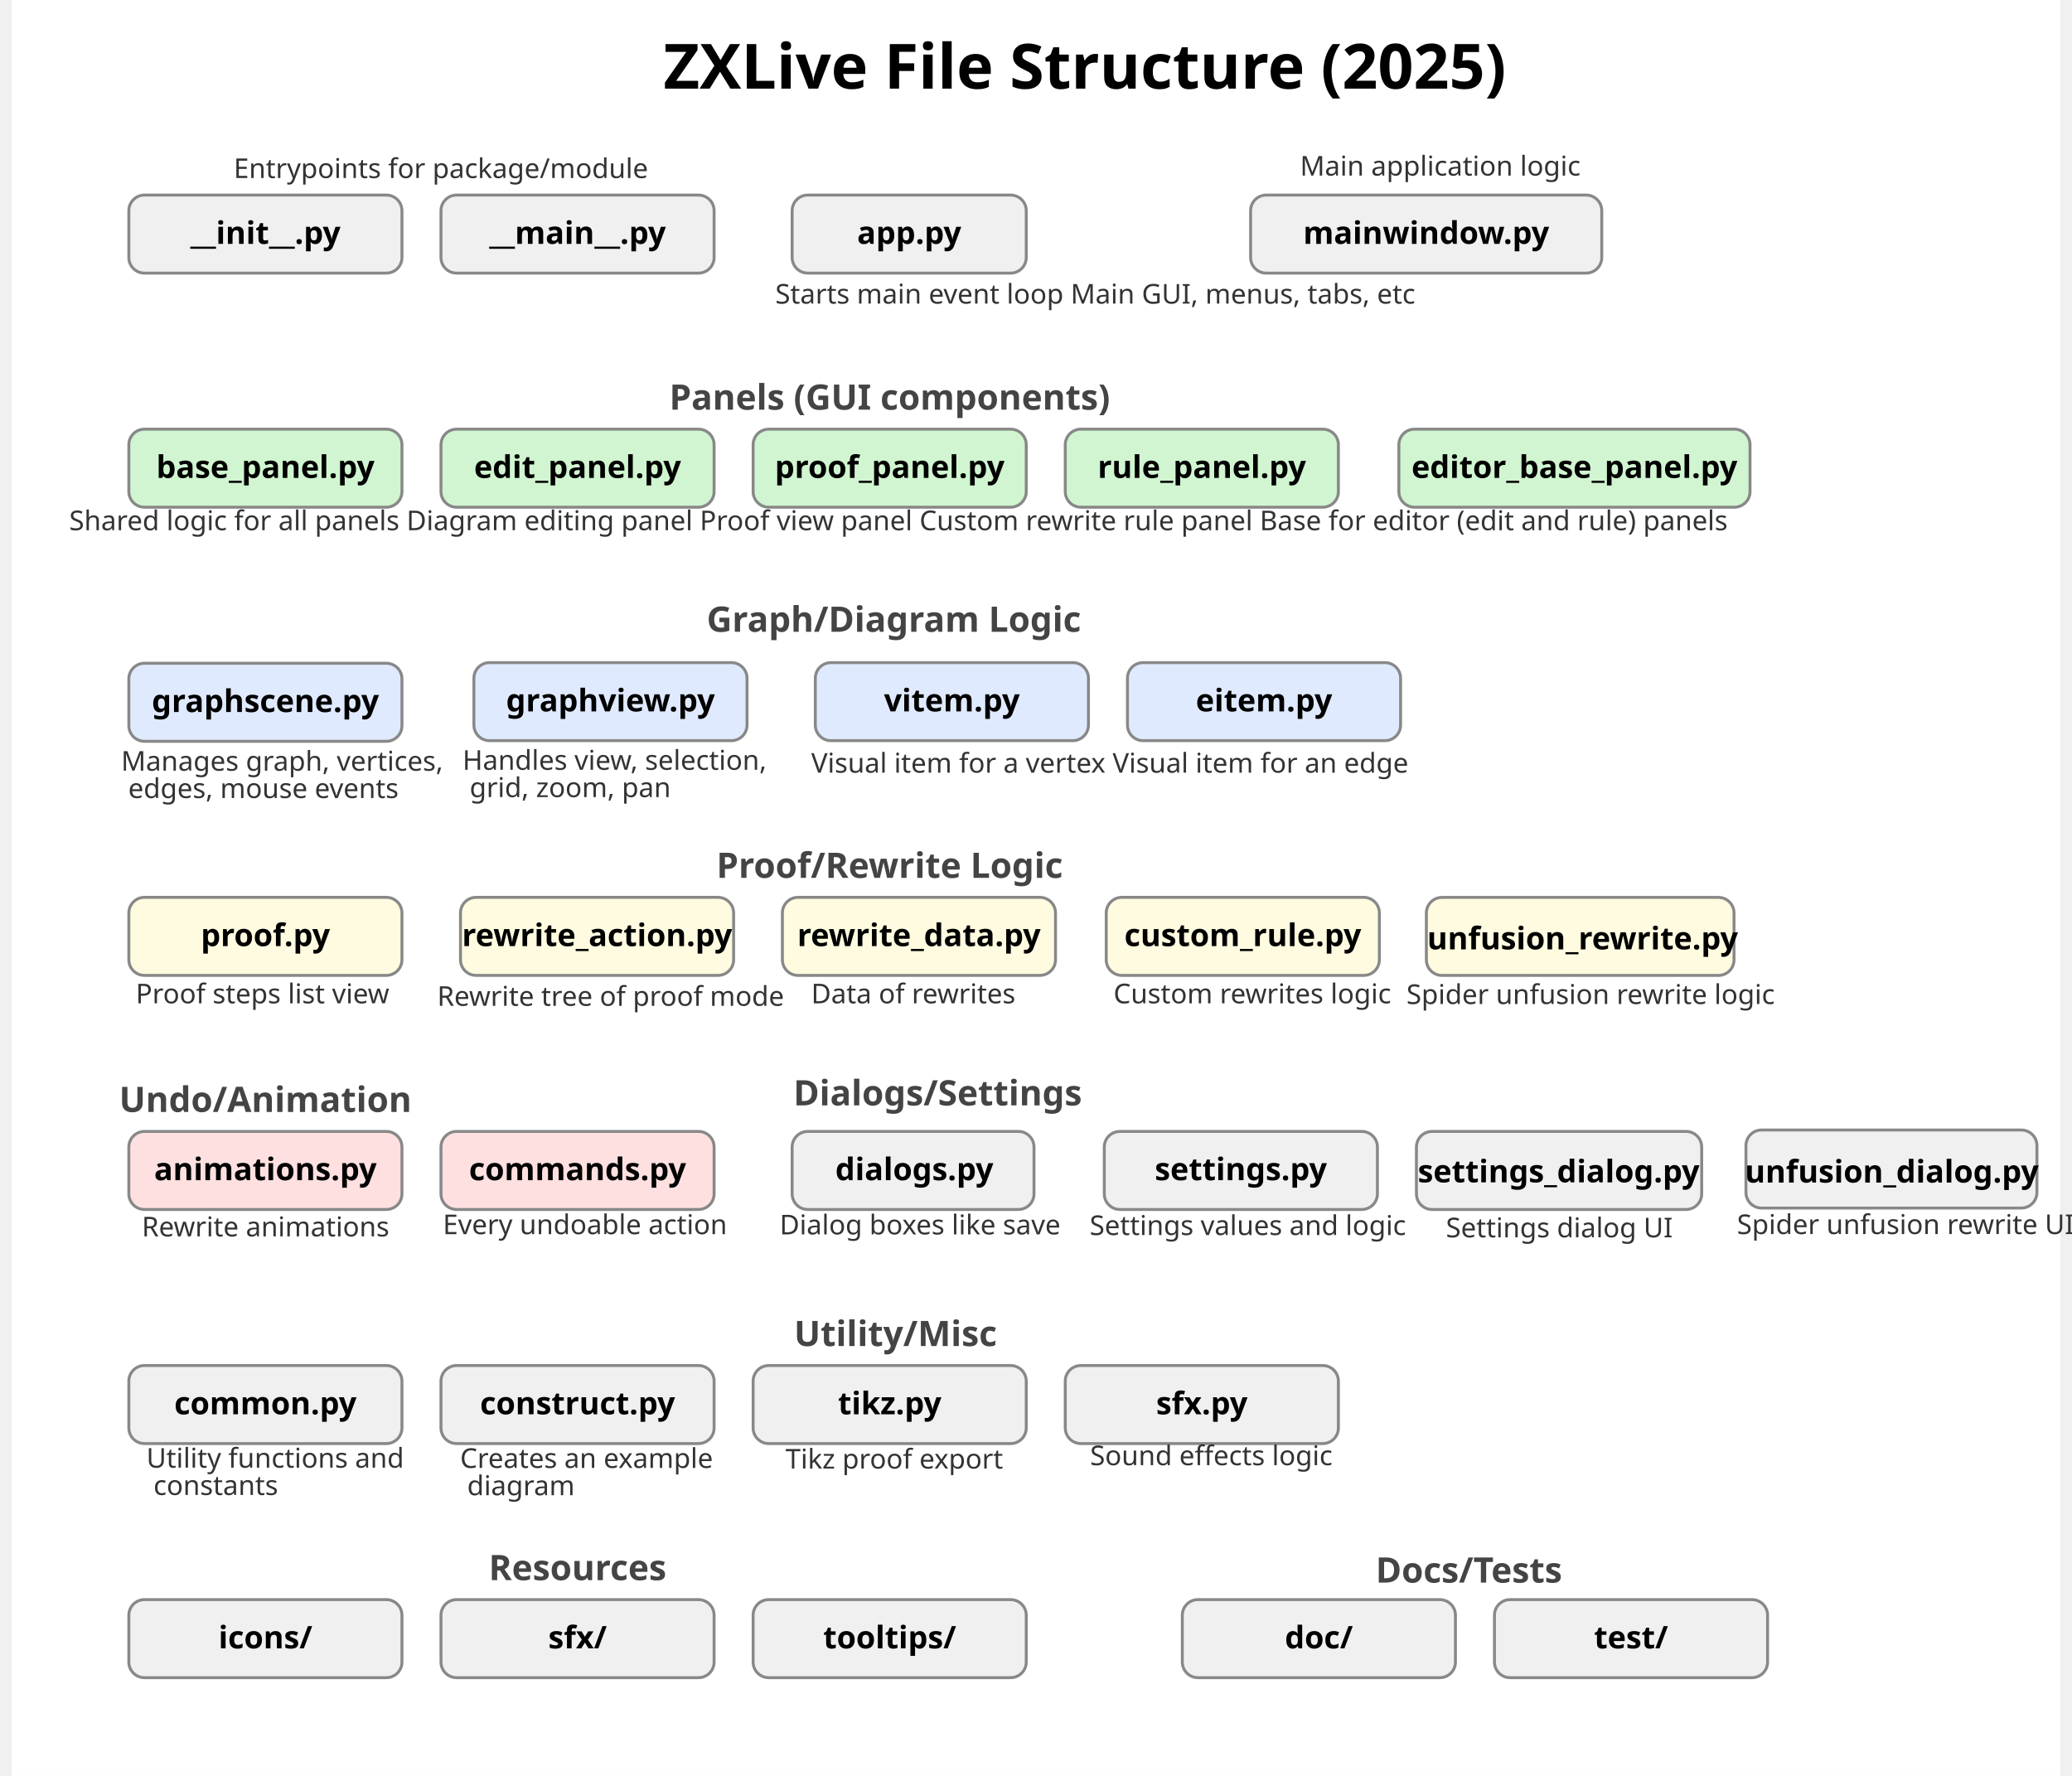
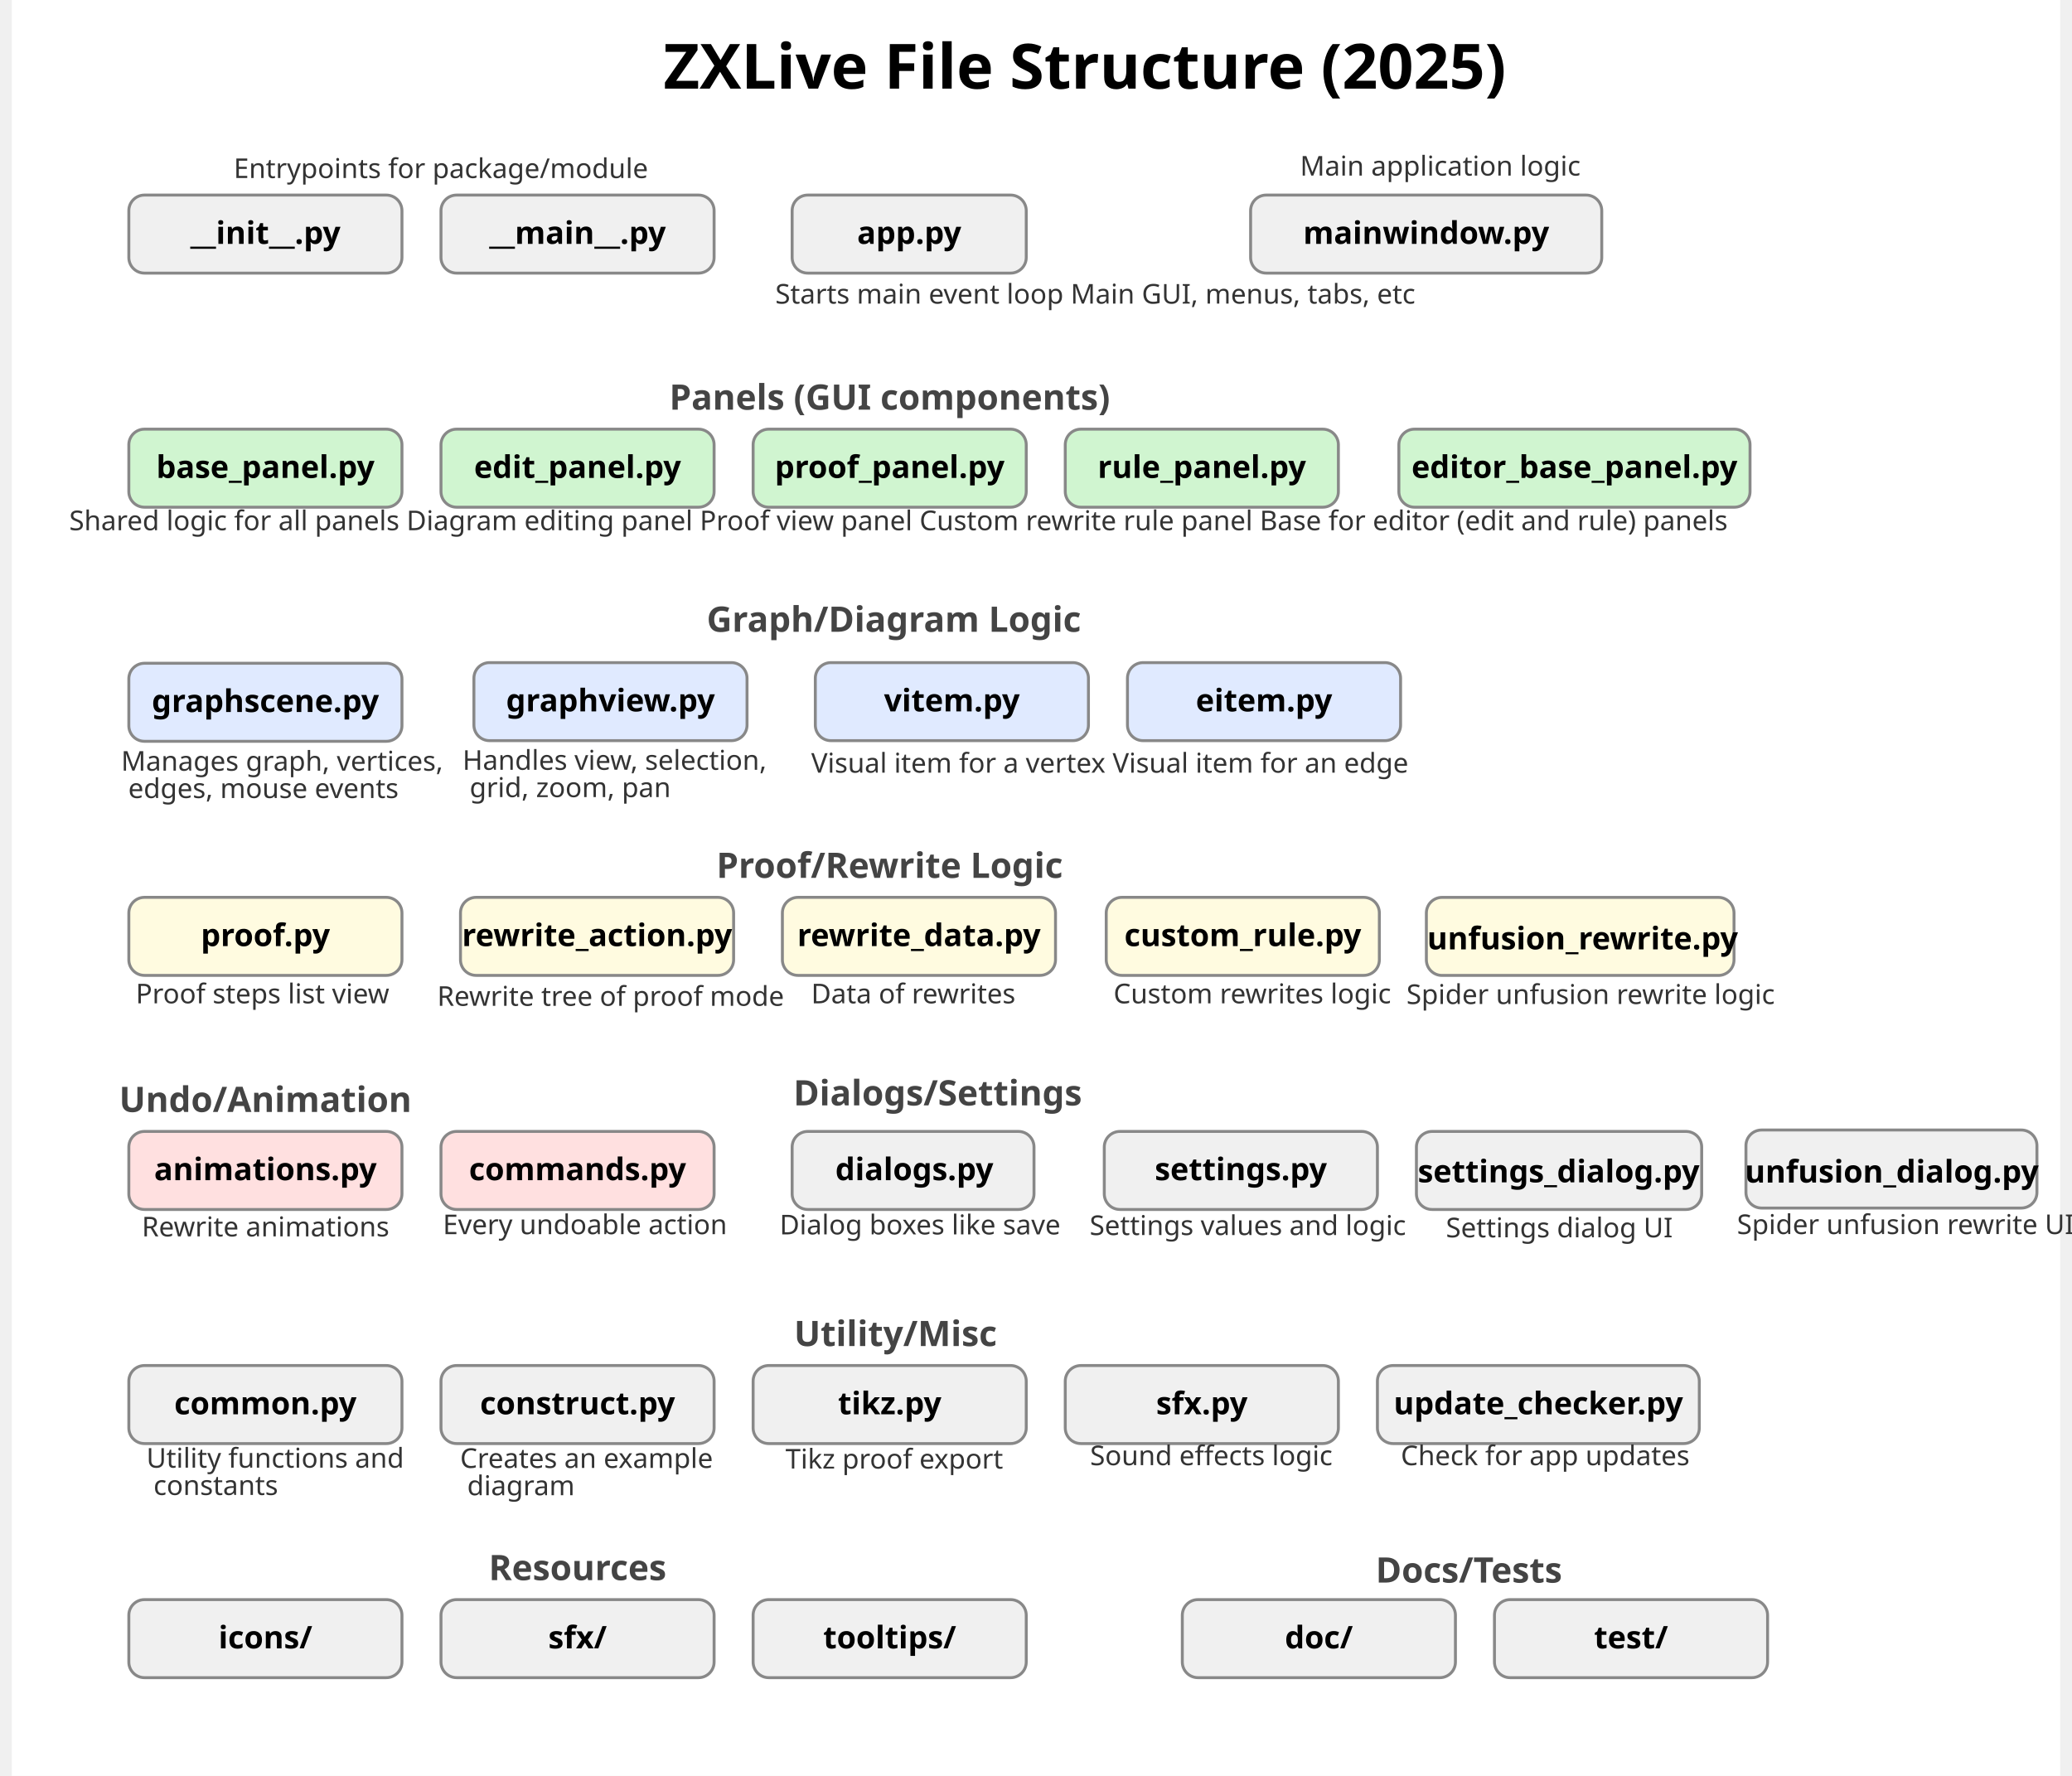
<svg xmlns="http://www.w3.org/2000/svg" xmlns:ns1="https://boxy-svg.com" width="1400" height="1200" viewBox="0 0 1050 910.352" font-family="sans-serif" preserveAspectRatio="xMidYMid meet">
  <style>
    .box { fill: #e0e0e0; stroke: #888; stroke-width: 1.5; rx: 8; }
    .panel { fill: #d0f5d0; }
    .edit { fill: #ffe0e0; }
    .graph { fill: #e0eaff; }
    .proof { fill: #fffbe0; }
    .util { fill: #f0f0f0; }
    .title { font-size: 32px; font-weight: bold; }
    .subtitle { font-size: 18px; font-weight: bold; }
    .desc { font-size: 14px; fill: #333; }
    .file { font-size: 16px; font-weight: bold; }
    .group { font-size: 18px; font-weight: bold; fill: #444; }
    .arrow { stroke: #888; stroke-width: 1.2; marker-end: url(#arrowhead); }
  </style>
  <rect x="0" y="0" width="100%" height="100%" fill="white" style="" />
  <defs>
    <ns1:export>
      <ns1:file format="svg" />
    </ns1:export>
  </defs>
  <text x="550" y="45.44" text-anchor="middle" class="title" style="white-space: pre; font-size: 32px;">ZXLive File Structure (2025)</text>
  <rect x="60" y="100" width="140" height="40" class="box util" />
  <text x="130" y="125" text-anchor="middle" class="file" style="white-space: pre;">__init__.py</text>
  <rect x="220" y="100" width="140" height="40" class="box util" />
  <text x="290" y="125" text-anchor="middle" class="file" style="white-space: pre;">__main__.py</text>
  <text x="219.968" y="91.267" text-anchor="middle" class="desc" style="white-space: pre; font-size: 14px;">Entrypoints for package/module</text>
  <rect x="400" y="100" width="120" height="40" class="box util" />
  <text x="460" y="125" text-anchor="middle" class="file" style="white-space: pre;">app.py</text>
  <rect x="635" y="100" width="180" height="40" class="box util" />
  <text x="725" y="125" text-anchor="middle" class="file" style="white-space: pre; font-size: 16px;">mainwindow.py</text>
  <text x="660.343" y="90" class="desc" style="white-space: pre; font-size: 14px;">Main application logic</text>
  <text x="391.352" y="155.64" class="desc" style="white-space: pre; font-size: 14px;">Starts main event loop                           Main GUI, menus, tabs, etc</text>
  <rect x="60" y="220" width="140" height="40" class="box panel" />
  <text x="130" y="245" text-anchor="middle" class="file" style="white-space: pre;">base_panel.py</text>
  <rect x="220" y="220" width="140" height="40" class="box panel" />
  <text x="290" y="245" text-anchor="middle" class="file" style="white-space: pre;">edit_panel.py</text>
  <rect x="380" y="220" width="140" height="40" class="box panel" />
  <text x="450" y="245" text-anchor="middle" class="file" style="white-space: pre;">proof_panel.py</text>
  <rect x="540" y="220" width="140" height="40" class="box panel" />
  <text x="610" y="245" text-anchor="middle" class="file" style="white-space: pre;">rule_panel.py</text>
  <rect x="711" y="220" width="180" height="40" class="box panel" />
  <text x="801" y="245" text-anchor="middle" class="file" style="white-space: pre; font-size: 16px;">editor_base_panel.py</text>
  <text x="450" y="210" text-anchor="middle" class="group" style="white-space: pre;">Panels (GUI components)</text>
  <text x="50.379" y="275.769" class="desc" style="white-space: pre; font-size: 14px;" transform="matrix(1, 0, 0, 1, -24.59207, -17.97159)">
    <tspan x="50.379" dy="1em">​</tspan>    Shared logic for all panels     Diagram editing panel          Proof view panel        Custom rewrite rule panel   Base for editor (edit and rule) panels<tspan x="50.379" dy="1em">​</tspan>
  </text>
  <rect x="60" y="340" width="140" height="40" class="box graph" />
  <text x="130" y="365" text-anchor="middle" class="file" style="white-space: pre;">graphscene.py</text>
  <rect x="236.88" y="339.672" width="140" height="40" class="box graph" />
  <text x="306.88" y="364.672" text-anchor="middle" class="file" style="white-space: pre; font-size: 16px;">graphview.py</text>
  <rect x="411.88" y="339.672" width="140" height="40" class="box graph" />
  <text x="481.88" y="364.672" text-anchor="middle" class="file" style="white-space: pre; font-size: 16px;">vitem.py</text>
  <rect x="571.88" y="339.672" width="140" height="40" class="box graph" />
  <text x="641.88" y="364.672" text-anchor="middle" class="file" style="white-space: pre; font-size: 16px;">eitem.py</text>
  <text x="452.154" y="323.852" text-anchor="middle" class="group" style="white-space: pre; font-size: 18px;">Graph/Diagram Logic</text>
  <text x="290" y="395" class="desc" style="white-space: pre;" transform="matrix(1, 0, 0, 1, 119.7784, 1.077251)">Visual item for a vertex      Visual item for an edge<tspan x="290" dy="1em">​</tspan>
  </text>
  <rect x="60" y="460" width="140" height="40" class="box proof" />
  <text x="130" y="485" text-anchor="middle" class="file" style="white-space: pre;">proof.py</text>
  <rect x="230" y="460" width="140" height="40" class="box proof" />
  <text x="300" y="485" text-anchor="middle" class="file" style="white-space: pre; font-size: 16px;">rewrite_action.py</text>
  <rect x="395" y="460" width="140" height="40" class="box proof" />
  <text x="465" y="485" text-anchor="middle" class="file" style="white-space: pre; font-size: 16px;">rewrite_data.py</text>
  <rect x="561" y="460" width="140" height="40" class="box proof" />
  <text x="631" y="485" text-anchor="middle" class="file" style="white-space: pre; font-size: 16px;">custom_rule.py</text>
  <text x="450" y="450" text-anchor="middle" class="group" style="white-space: pre;">Proof/Rewrite Logic</text>
  <rect x="60" y="580" width="140" height="40" class="box edit" />
  <text x="130" y="605" text-anchor="middle" class="file" style="white-space: pre;">animations.py</text>
  <rect x="220" y="580" width="140" height="40" class="box edit" />
  <text x="290" y="605" text-anchor="middle" class="file" style="white-space: pre;">commands.py</text>
  <text x="130" y="570" text-anchor="middle" class="group" style="white-space: pre;">Undo/Animation</text>
  <rect x="400" y="580" width="123.976" height="40" class="box util" style="" />
  <text x="462.638" y="605" text-anchor="middle" class="file" style="white-space: pre; font-size: 16px;">dialogs.py</text>
  <rect x="560" y="580" width="140" height="40" class="box util" />
  <text x="630" y="605" text-anchor="middle" class="file" style="white-space: pre;">settings.py</text>
  <rect x="720" y="580" width="146.22" height="40" class="box util" style="" />
  <text x="792.894" y="606.083" text-anchor="middle" class="file" style="white-space: pre; font-size: 16px;">settings_dialog.py</text>
  <text x="474.602" y="566.65" text-anchor="middle" class="group" style="white-space: pre; font-size: 18px;">Dialogs/Settings</text>
  <rect x="60" y="700" width="140" height="40" class="box util" />
  <text x="130" y="725" text-anchor="middle" class="file" style="white-space: pre;">common.py</text>
  <rect x="220" y="700" width="140" height="40" class="box util" />
  <text x="290" y="725" text-anchor="middle" class="file" style="white-space: pre;">construct.py</text>
  <rect x="380" y="700" width="140" height="40" class="box util" />
  <text x="450" y="725" text-anchor="middle" class="file" style="white-space: pre;">tikz.py</text>
  <rect x="540" y="700" width="140" height="40" class="box util" />
  <text x="610" y="725" text-anchor="middle" class="file" style="white-space: pre;">sfx.py</text>
+   <rect x="700" y="700" width="165" height="40" class="box util" />
+   <text x="782.5" y="725" text-anchor="middle" class="file" style="white-space: pre;">update_checker.py</text>
  <text x="453" y="690" text-anchor="middle" class="group" style="white-space: pre; font-size: 18px;">Utility/Misc</text>
  <rect x="60" y="820" width="140" height="40" class="box util" />
  <text x="130" y="845" text-anchor="middle" class="file" style="white-space: pre;">icons/</text>
  <rect x="220" y="820" width="140" height="40" class="box util" />
  <text x="290" y="845" text-anchor="middle" class="file" style="white-space: pre;">sfx/</text>
  <rect x="380" y="820" width="140" height="40" class="box util" />
  <text x="450" y="845" text-anchor="middle" class="file" style="white-space: pre;">tooltips/</text>
  <text x="290" y="810" text-anchor="middle" class="group" style="white-space: pre;">Resources</text>
  <rect x="600" y="820" width="140" height="40" class="box util" />
  <text x="670" y="845" text-anchor="middle" class="file" style="white-space: pre;">doc/</text>
  <rect x="760" y="820" width="140" height="40" class="box util" />
  <text x="830" y="845" text-anchor="middle" class="file" style="white-space: pre;">test/</text>
  <text x="746.885" y="811.267" text-anchor="middle" class="group" style="white-space: pre; font-size: 18px;">Docs/Tests</text>
  <text style="white-space: pre; fill: rgb(51, 51, 51); font-family: Arial, sans-serif; font-size: 28px;" x="880.951" y="314.129"> </text>
  <text x="63.546" y="514.327" class="desc" style="white-space: pre; font-size: 14px; stroke-width: 1;">Proof steps list view</text>
  <text x="290" y="395" class="desc" style="white-space: pre;" transform="matrix(1, 0, 0, 1, -233.9572, 0.077032)">Manages graph, vertices,<tspan x="290" dy="1em">​</tspan> edges, mouse events<tspan x="290" dy="1em">​</tspan>
  </text>
  <text x="290" y="395" class="desc" style="white-space: pre;" transform="matrix(1, 0, 0, 1, -58.94975, -0.388659)"> Handles view, selection,<tspan x="290" dy="1em">​</tspan>      grid, zoom, pan<tspan x="290" dy="1em">​</tspan>
  </text>
  <text x="218.074" y="515.593" class="desc" style="white-space: pre; font-size: 14px; stroke-width: 1;">Rewrite tree of proof mode</text>
  <text x="409.755" y="514.327" class="desc" style="white-space: pre; font-size: 14px; stroke-width: 1;">Data of rewrites</text>
  <text x="564.722" y="514.327" class="desc" style="white-space: pre; font-size: 14px; stroke-width: 1;">Custom rewrites logic</text>
  <text x="66.643" y="633.793" class="desc" style="white-space: pre; font-size: 14px; stroke-width: 1;">Rewrite animations</text>
  <text x="220.957" y="632.663" class="desc" style="white-space: pre; font-size: 14px; stroke-width: 1;">Every undoable action</text>
  <text x="393.58" y="632.775" class="desc" style="white-space: pre; font-size: 14px; stroke-width: 1;">Dialog boxes like save</text>
  <text x="552.487" y="633.104" class="desc" style="white-space: pre; font-size: 14px; stroke-width: 1;">Settings values and logic</text>
  <text x="735.092" y="634.277" class="desc" style="white-space: pre; font-size: 14px; stroke-width: 1;">Settings dialog UI</text>
  <text x="396.597" y="752.812" class="desc" style="white-space: pre; font-size: 14px; stroke-width: 1;">Tikz proof export</text>
  <text x="552.706" y="751.086" class="desc" style="white-space: pre; font-size: 14px; stroke-width: 1;">Sound effects logic</text>
+   <text x="712" y="751.086" class="desc" style="white-space: pre; font-size: 14px; stroke-width: 1;">Check for app updates</text>
  <text x="69" y="756.353" class="desc" style="white-space: pre; font-size: 14px; stroke-width: 1;" transform="matrix(1, 0, 0, 1, 0, -4)">Utility functions and<tspan x="69" dy="1em">​</tspan>      constants</text>
  <text x="237.401" y="756.483" class="desc" style="white-space: pre; font-size: 14px; stroke-width: 1;" transform="matrix(1, 0, 0, 1, -7.602929, -4)">Creates an example<tspan x="237.401" dy="1em">​</tspan>         diagram</text>
  <rect x="725.101" y="460.024" width="157.692" height="40" class="box proof" style="stroke-width: 1.5;" />
  <text x="805.153" y="486.658" text-anchor="middle" class="file" style="white-space: pre; font-size: 16px; stroke-width: 1;">unfusion_rewrite.py</text>
  <text x="714.875" y="514.671" class="desc" style="white-space: pre; font-size: 14px; stroke-width: 1;">Spider unfusion rewrite logic</text>
  <rect x="888.911" y="579.266" width="149.154" height="40" class="box util" style="stroke-width: 1.5;" />
  <text x="963.651" y="606.199" text-anchor="middle" class="file" style="white-space: pre; font-size: 16px; stroke-width: 1;">unfusion_dialog.py</text>
  <text x="884.292" y="632.601" class="desc" style="white-space: pre; font-size: 14px; stroke-width: 1;">Spider unfusion rewrite UI</text>
</svg>
